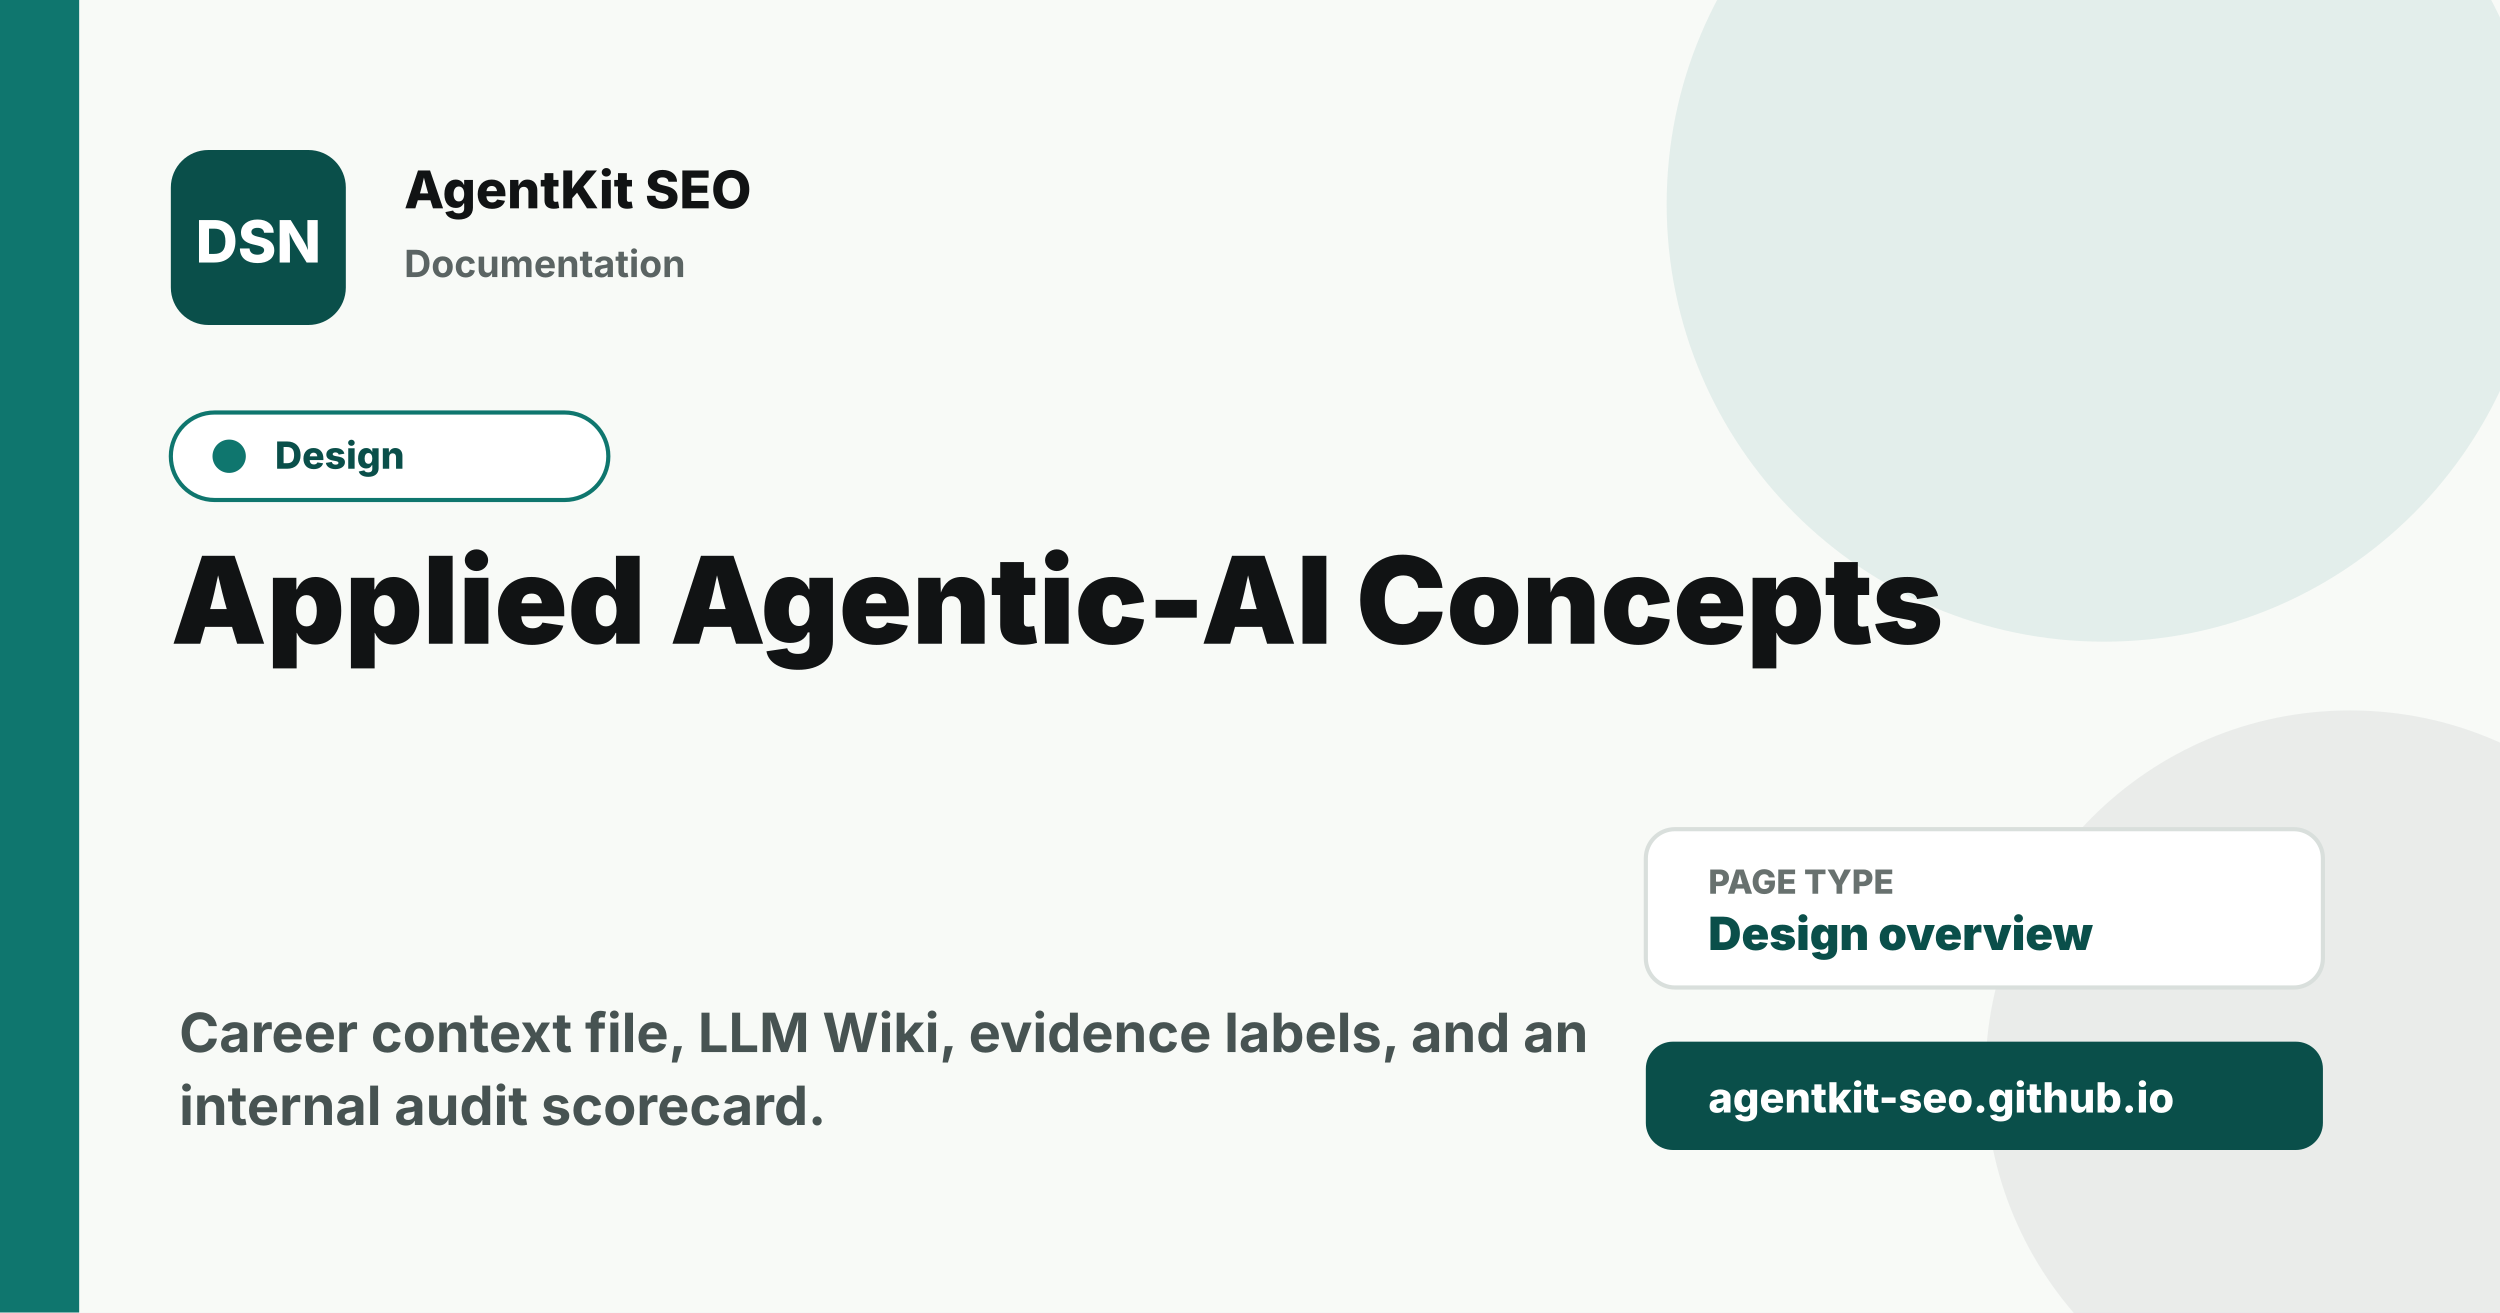
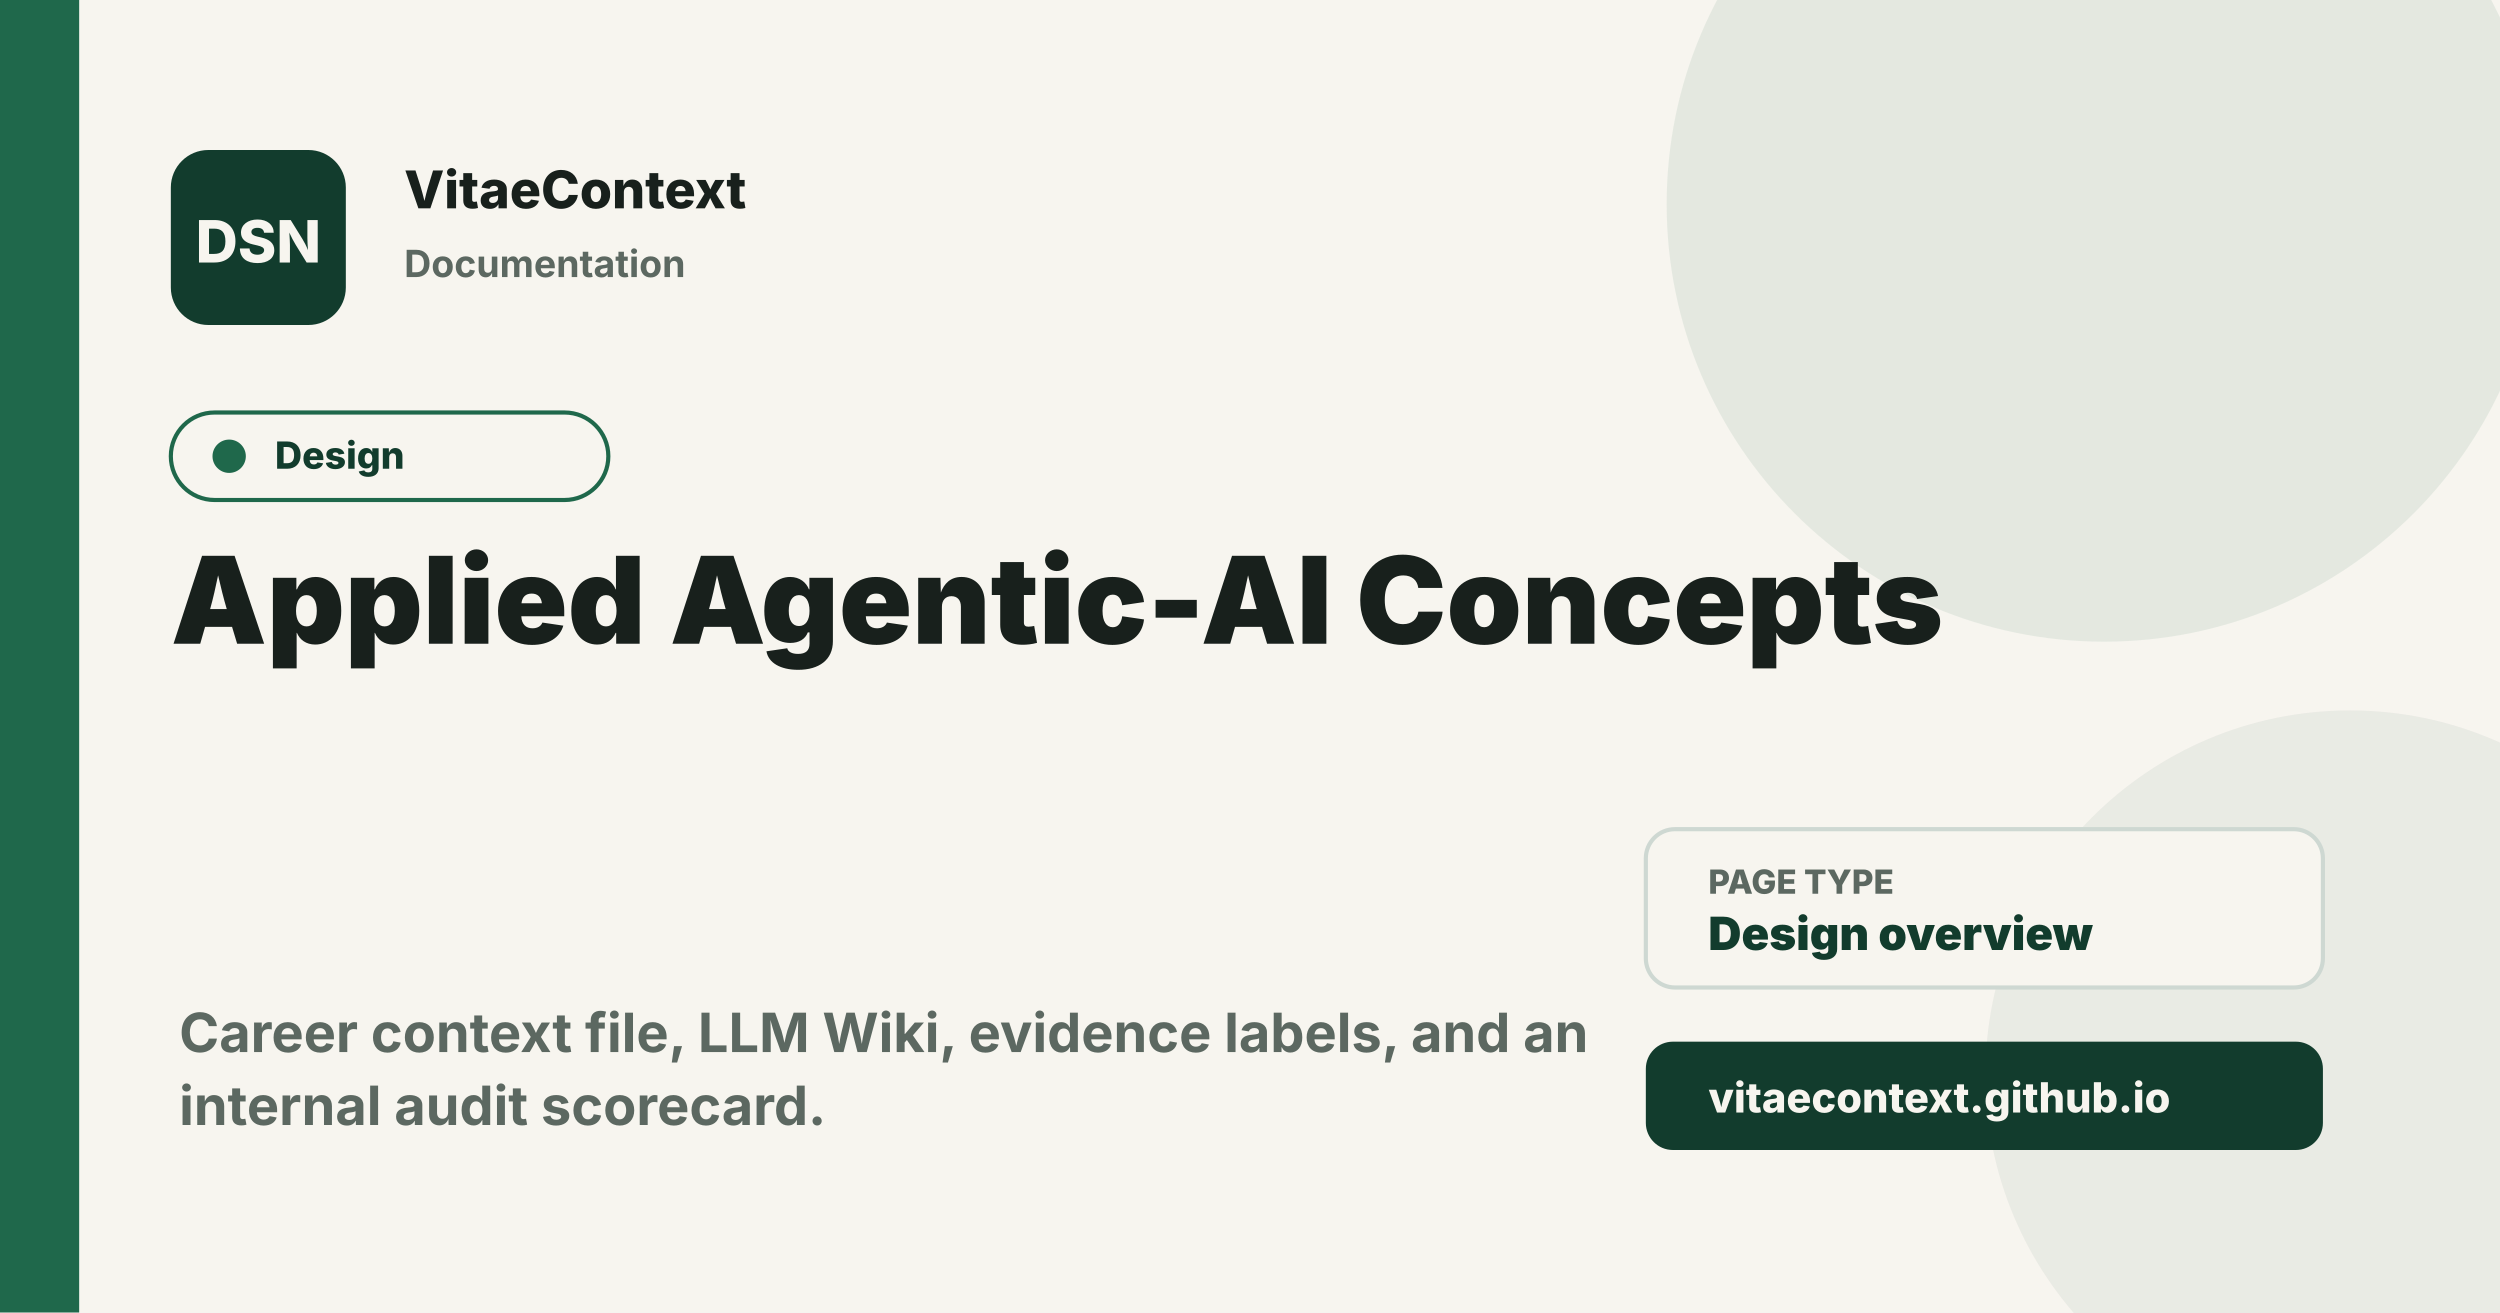
<svg xmlns="http://www.w3.org/2000/svg" width="1200" height="630" viewBox="0 0 1200 630">
-   <rect width="1200" height="630" fill="#f8faf7" />
-   <rect x="0" y="0" width="1200" height="630" fill="#f8faf7" />
-   <rect x="0" y="0" width="38" height="630" fill="#0f766e" />
-   <circle cx="1010" cy="98" r="210" fill="#0f766e" opacity="0.09" />
-   <circle cx="1128" cy="516" r="175" fill="#0f172a" opacity="0.06" />
+   <rect width="1200" height="630" fill="#F7F5EF" />
+   <rect x="0" y="0" width="1200" height="630" fill="#F7F5EF" />
+   <rect x="0" y="0" width="38" height="630" fill="#1F684B" />
+   <circle cx="1010" cy="98" r="210" fill="#1F684B" opacity="0.09" />
+   <circle cx="1128" cy="516" r="175" fill="#123C2D" opacity="0.06" />
  <g transform="translate(82 72)">
-     <rect x="0" y="0" width="84" height="84" rx="18" fill="#0a4f4a" />
-     <text x="42" y="54" text-anchor="middle" font-family="Inter, Arial, sans-serif" font-size="28" font-weight="800" fill="#ffffff">DSN</text>
-     <text x="112" y="28" font-family="Inter, Arial, sans-serif" font-size="25" font-weight="800" fill="#111314">AgentKit SEO</text>
-     <text x="112" y="61" font-family="Inter, Arial, sans-serif" font-size="18" font-weight="650" fill="#5b6463">Documentation</text>
+     <rect x="0" y="0" width="84" height="84" rx="18" fill="#123C2D" />
+     <text x="42" y="54" text-anchor="middle" font-family="Inter, Arial, sans-serif" font-size="28" font-weight="800" fill="#F7F5EF">DSN</text>
+     <text x="112" y="28" font-family="Inter, Arial, sans-serif" font-size="25" font-weight="800" fill="#18201C">VitaeContext</text>
+     <text x="112" y="61" font-family="Inter, Arial, sans-serif" font-size="18" font-weight="650" fill="#5C6861">Documentation</text>
  </g>
  <g transform="translate(82 198)">
-     <rect x="0" y="0" width="210" height="42" rx="21" fill="#ffffff" stroke="#0f766e" stroke-width="2" />
-     <circle cx="28" cy="21" r="8" fill="#0f766e" />
-     <text x="50" y="27" font-family="Inter, Arial, sans-serif" font-size="18" font-weight="800" fill="#0a4f4a">Design</text>
+     <rect x="0" y="0" width="210" height="42" rx="21" fill="#F7F5EF" stroke="#1F684B" stroke-width="2" />
+     <circle cx="28" cy="21" r="8" fill="#1F684B" />
+     <text x="50" y="27" font-family="Inter, Arial, sans-serif" font-size="18" font-weight="800" fill="#123C2D">Design</text>
  </g>
-   <text x="82" y="309" font-family="Inter, Arial, sans-serif" font-size="58" font-weight="850" fill="#111314">
+   <text x="82" y="309" font-family="Inter, Arial, sans-serif" font-size="58" font-weight="850" fill="#18201C">
    <tspan x="82" dy="0">Applied Agentic-AI Concepts</tspan>
  </text>
-   <text x="86" y="505" font-family="Inter, Arial, sans-serif" font-size="26" font-weight="650" fill="#475352">
+   <text x="86" y="505" font-family="Inter, Arial, sans-serif" font-size="26" font-weight="650" fill="#5C6861">
    <tspan x="86" dy="0">Career context file, LLM Wiki, evidence labels, and an</tspan>
    <tspan x="86" dy="35">internal audit scorecard.</tspan>
  </text>
  <g transform="translate(790 398)">
-     <rect x="0" y="0" width="325" height="76" rx="14" fill="#ffffff" stroke="#d9dfdc" stroke-width="2" />
-     <text x="30" y="31" font-family="Inter, Arial, sans-serif" font-size="16" font-weight="800" fill="#68716f">PAGE TYPE</text>
-     <text x="30" y="58" font-family="Inter, Arial, sans-serif" font-size="22" font-weight="850" fill="#0a4f4a">Design overview</text>
+     <rect x="0" y="0" width="325" height="76" rx="14" fill="#F7F5EF" stroke="#CED8D2" stroke-width="2" />
+     <text x="30" y="31" font-family="Inter, Arial, sans-serif" font-size="16" font-weight="800" fill="#5C6861">PAGE TYPE</text>
+     <text x="30" y="58" font-family="Inter, Arial, sans-serif" font-size="22" font-weight="850" fill="#123C2D">Design overview</text>
  </g>
  <g transform="translate(790 500)">
-     <rect x="0" y="0" width="325" height="52" rx="13" fill="#0a4f4a" />
-     <text x="30" y="34" font-family="Inter, Arial, sans-serif" font-size="20" font-weight="800" fill="#ffffff">agentkit-seo.github.io</text>
+     <rect x="0" y="0" width="325" height="52" rx="13" fill="#123C2D" />
+     <text x="30" y="34" font-family="Inter, Arial, sans-serif" font-size="20" font-weight="800" fill="#F7F5EF">vitaecontext.github.io</text>
  </g>
</svg>
